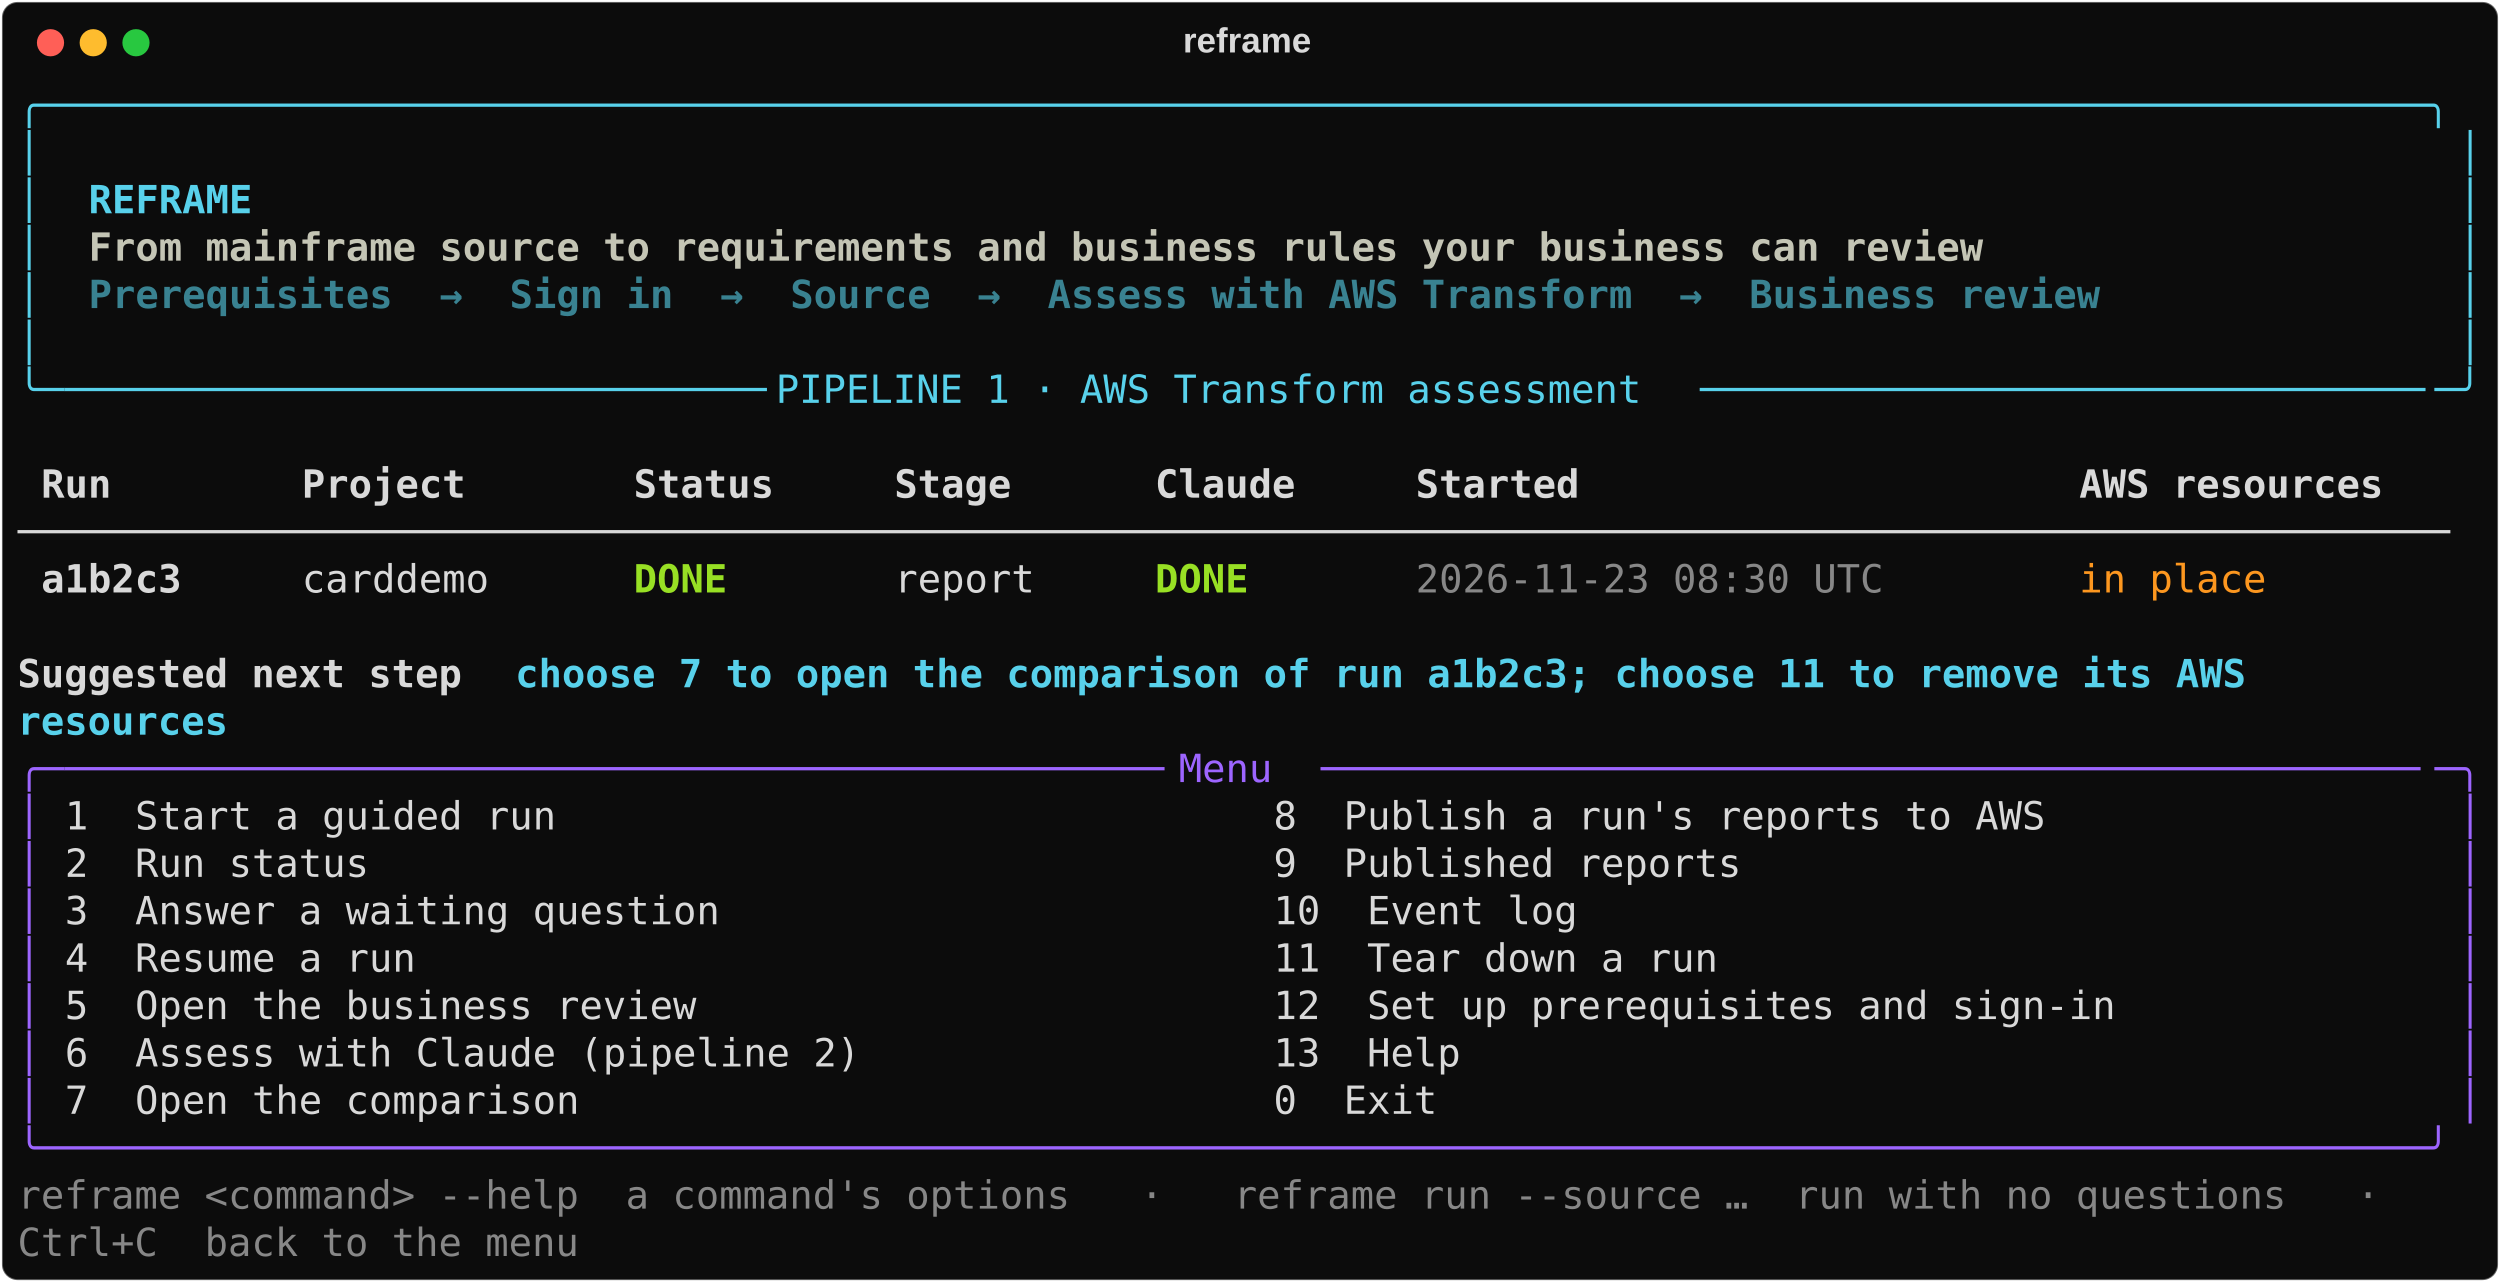
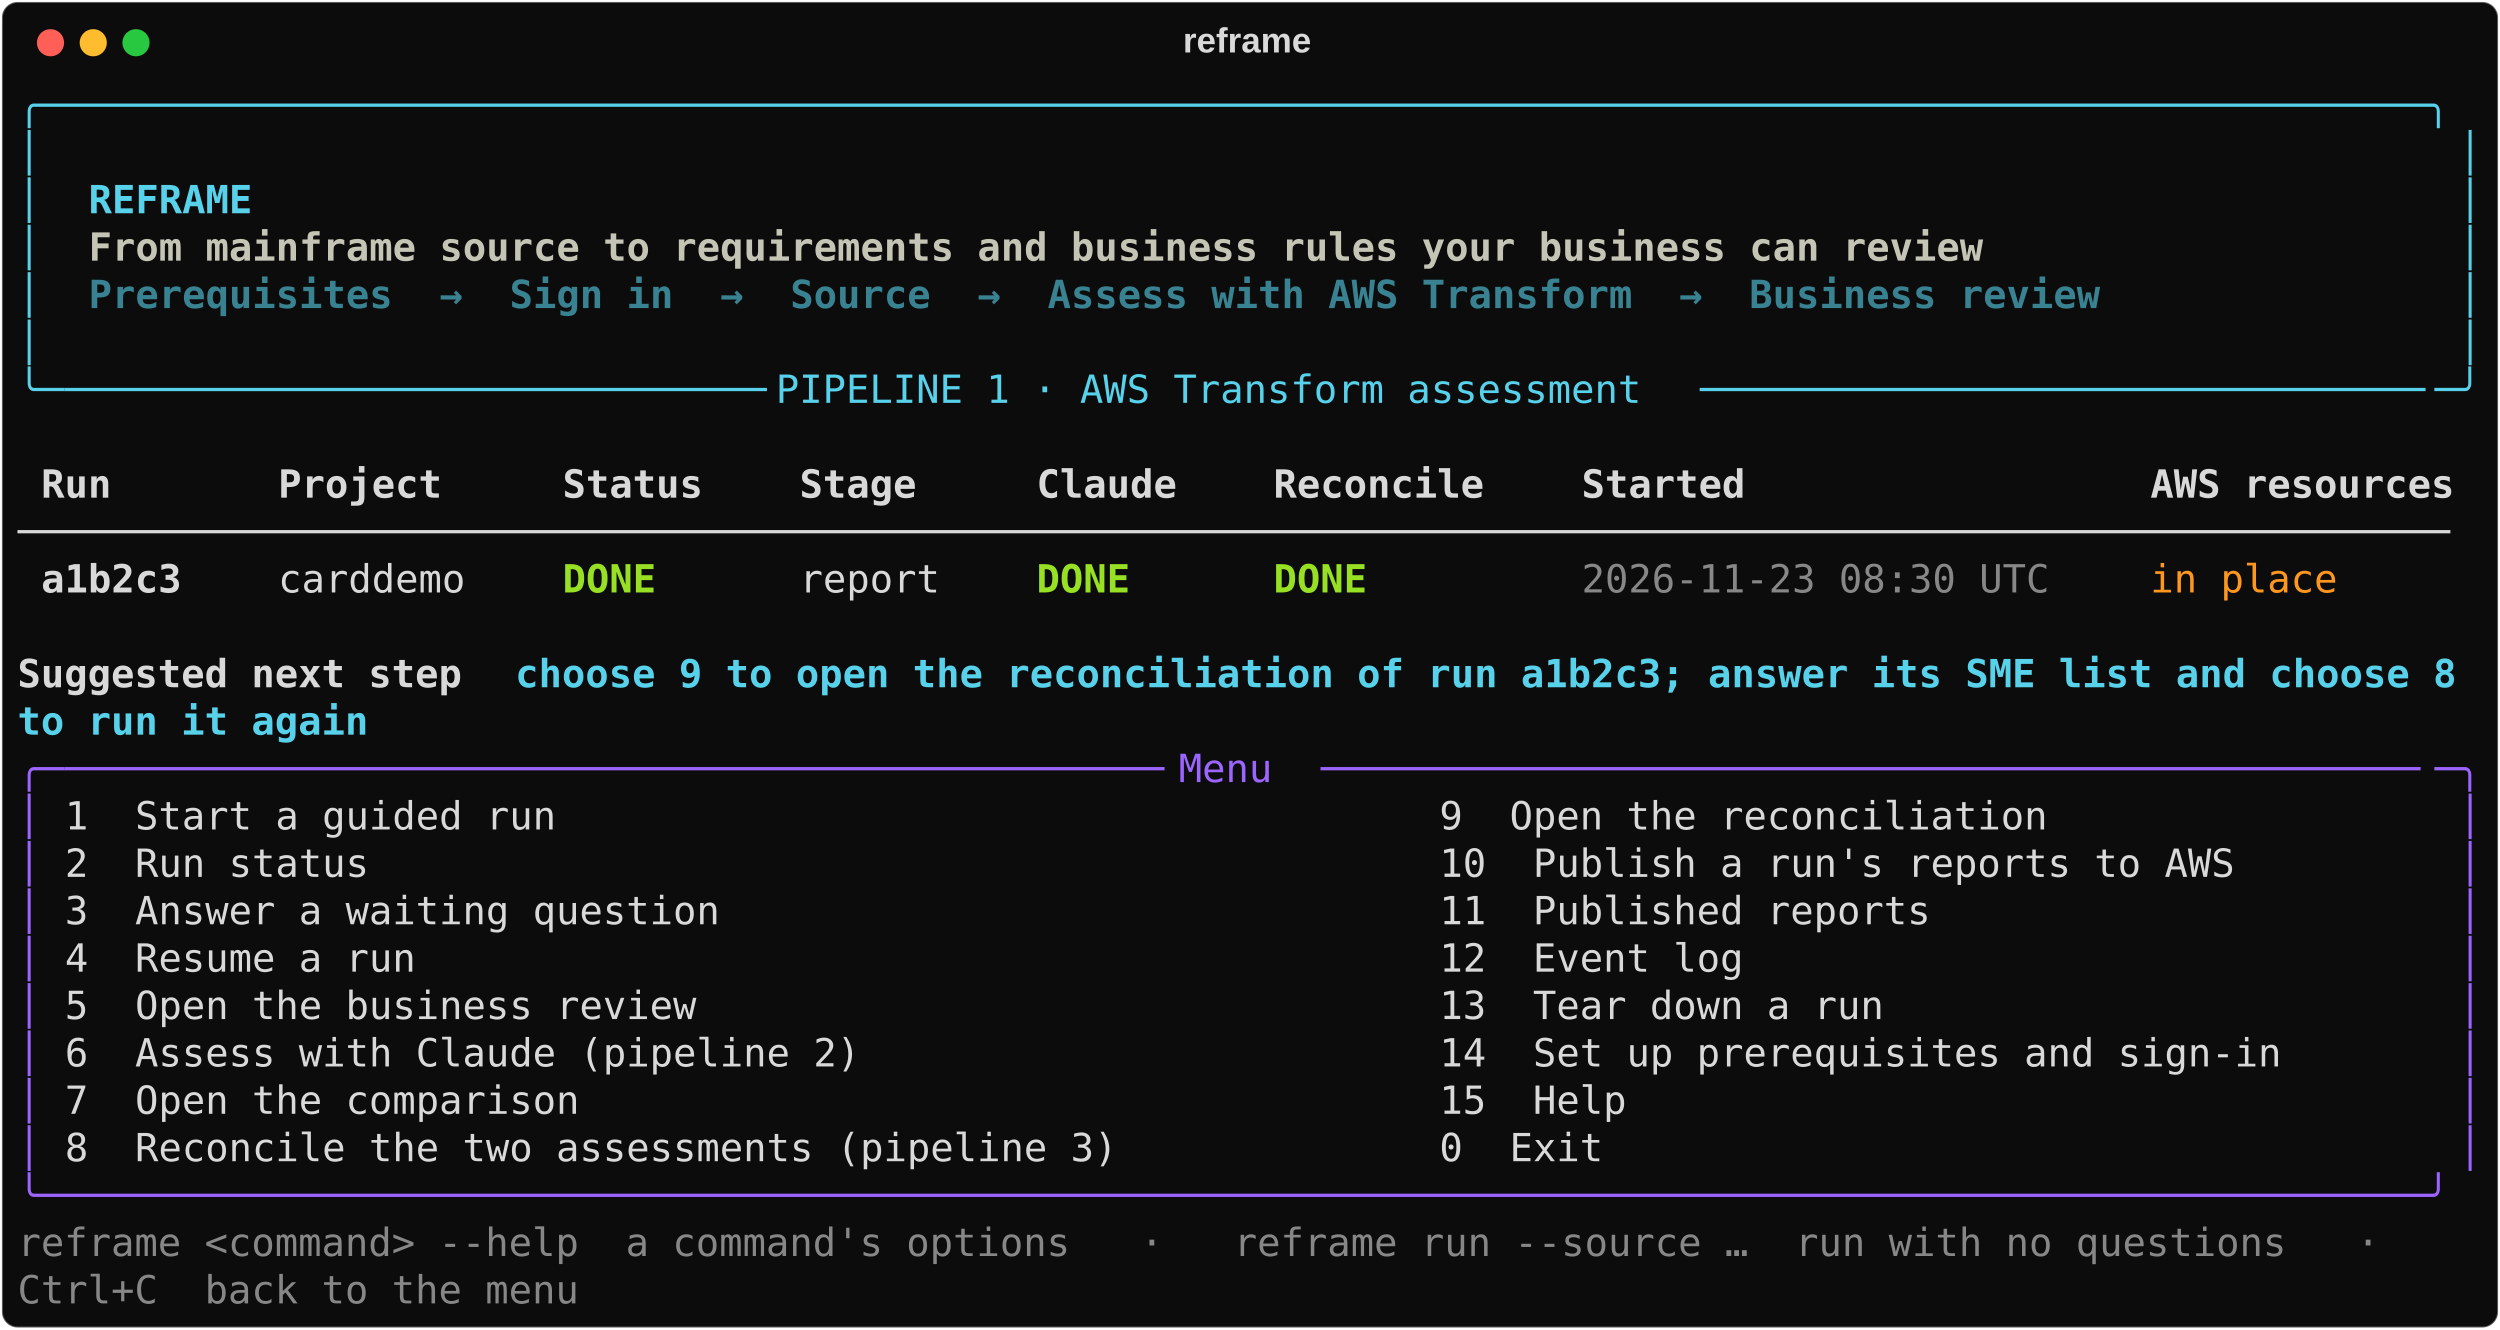
- <svg xmlns="http://www.w3.org/2000/svg" class="rich-terminal" viewBox="0 0 1287 660.0">
+ <svg xmlns="http://www.w3.org/2000/svg" class="rich-terminal" viewBox="0 0 1287 684.4">
  <style>

    @font-face {
        font-family: "Fira Code";
        src: local("FiraCode-Regular"),
                url("https://cdnjs.cloudflare.com/ajax/libs/firacode/6.2.0/woff2/FiraCode-Regular.woff2") format("woff2"),
                url("https://cdnjs.cloudflare.com/ajax/libs/firacode/6.2.0/woff/FiraCode-Regular.woff") format("woff");
        font-style: normal;
        font-weight: 400;
    }
    @font-face {
        font-family: "Fira Code";
        src: local("FiraCode-Bold"),
                url("https://cdnjs.cloudflare.com/ajax/libs/firacode/6.2.0/woff2/FiraCode-Bold.woff2") format("woff2"),
                url("https://cdnjs.cloudflare.com/ajax/libs/firacode/6.2.0/woff/FiraCode-Bold.woff") format("woff");
        font-style: bold;
        font-weight: 700;
    }

-     .terminal-2508753787-matrix {
+     .terminal-2304986944-matrix {
        font-family: Fira Code, monospace;
        font-size: 20px;
        line-height: 24.4px;
        font-variant-east-asian: full-width;
    }

-     .terminal-2508753787-title {
+     .terminal-2304986944-title {
        font-size: 18px;
        font-weight: bold;
        font-family: arial;
    }

-     .terminal-2508753787-r1 { fill: #58d1eb }
- .terminal-2508753787-r2 { fill: #d9d9d9 }
- .terminal-2508753787-r3 { fill: #58d1eb;font-weight: bold }
- .terminal-2508753787-r4 { fill: #c4c5b5;font-weight: bold }
- .terminal-2508753787-r5 { fill: #398291;font-weight: bold }
- .terminal-2508753787-r6 { fill: #d9d9d9;font-weight: bold }
- .terminal-2508753787-r7 { fill: #98e024;font-weight: bold }
- .terminal-2508753787-r8 { fill: #878787 }
- .terminal-2508753787-r9 { fill: #fd971f }
- .terminal-2508753787-r10 { fill: #9d65ff }
+     .terminal-2304986944-r1 { fill: #58d1eb }
+ .terminal-2304986944-r2 { fill: #d9d9d9 }
+ .terminal-2304986944-r3 { fill: #58d1eb;font-weight: bold }
+ .terminal-2304986944-r4 { fill: #c4c5b5;font-weight: bold }
+ .terminal-2304986944-r5 { fill: #398291;font-weight: bold }
+ .terminal-2304986944-r6 { fill: #d9d9d9;font-weight: bold }
+ .terminal-2304986944-r7 { fill: #98e024;font-weight: bold }
+ .terminal-2304986944-r8 { fill: #878787 }
+ .terminal-2304986944-r9 { fill: #fd971f }
+ .terminal-2304986944-r10 { fill: #9d65ff }
    </style>
  <defs>
-     <clipPath id="terminal-2508753787-clip-terminal">
-       <rect x="0" y="0" width="1267.8" height="609.0" />
-     </clipPath>
-     <clipPath id="terminal-2508753787-line-0">
+     <clipPath id="terminal-2304986944-clip-terminal">
+       <rect x="0" y="0" width="1267.8" height="633.4" />
+     </clipPath>
+     <clipPath id="terminal-2304986944-line-0">
      <rect x="0" y="1.5" width="1268.8" height="24.65" />
    </clipPath>
-     <clipPath id="terminal-2508753787-line-1">
+     <clipPath id="terminal-2304986944-line-1">
      <rect x="0" y="25.9" width="1268.8" height="24.65" />
    </clipPath>
-     <clipPath id="terminal-2508753787-line-2">
+     <clipPath id="terminal-2304986944-line-2">
      <rect x="0" y="50.3" width="1268.8" height="24.65" />
    </clipPath>
-     <clipPath id="terminal-2508753787-line-3">
+     <clipPath id="terminal-2304986944-line-3">
      <rect x="0" y="74.7" width="1268.8" height="24.65" />
    </clipPath>
-     <clipPath id="terminal-2508753787-line-4">
+     <clipPath id="terminal-2304986944-line-4">
      <rect x="0" y="99.1" width="1268.8" height="24.65" />
    </clipPath>
-     <clipPath id="terminal-2508753787-line-5">
+     <clipPath id="terminal-2304986944-line-5">
      <rect x="0" y="123.5" width="1268.8" height="24.65" />
    </clipPath>
-     <clipPath id="terminal-2508753787-line-6">
+     <clipPath id="terminal-2304986944-line-6">
      <rect x="0" y="147.9" width="1268.8" height="24.65" />
    </clipPath>
-     <clipPath id="terminal-2508753787-line-7">
+     <clipPath id="terminal-2304986944-line-7">
      <rect x="0" y="172.3" width="1268.8" height="24.65" />
    </clipPath>
-     <clipPath id="terminal-2508753787-line-8">
+     <clipPath id="terminal-2304986944-line-8">
      <rect x="0" y="196.7" width="1268.8" height="24.65" />
    </clipPath>
-     <clipPath id="terminal-2508753787-line-9">
+     <clipPath id="terminal-2304986944-line-9">
      <rect x="0" y="221.1" width="1268.8" height="24.65" />
    </clipPath>
-     <clipPath id="terminal-2508753787-line-10">
+     <clipPath id="terminal-2304986944-line-10">
      <rect x="0" y="245.5" width="1268.8" height="24.65" />
    </clipPath>
-     <clipPath id="terminal-2508753787-line-11">
+     <clipPath id="terminal-2304986944-line-11">
      <rect x="0" y="269.9" width="1268.8" height="24.65" />
    </clipPath>
-     <clipPath id="terminal-2508753787-line-12">
+     <clipPath id="terminal-2304986944-line-12">
      <rect x="0" y="294.3" width="1268.8" height="24.65" />
    </clipPath>
-     <clipPath id="terminal-2508753787-line-13">
+     <clipPath id="terminal-2304986944-line-13">
      <rect x="0" y="318.7" width="1268.8" height="24.65" />
    </clipPath>
-     <clipPath id="terminal-2508753787-line-14">
+     <clipPath id="terminal-2304986944-line-14">
      <rect x="0" y="343.1" width="1268.8" height="24.65" />
    </clipPath>
-     <clipPath id="terminal-2508753787-line-15">
+     <clipPath id="terminal-2304986944-line-15">
      <rect x="0" y="367.5" width="1268.8" height="24.65" />
    </clipPath>
-     <clipPath id="terminal-2508753787-line-16">
+     <clipPath id="terminal-2304986944-line-16">
      <rect x="0" y="391.9" width="1268.8" height="24.65" />
    </clipPath>
-     <clipPath id="terminal-2508753787-line-17">
+     <clipPath id="terminal-2304986944-line-17">
      <rect x="0" y="416.3" width="1268.8" height="24.65" />
    </clipPath>
-     <clipPath id="terminal-2508753787-line-18">
+     <clipPath id="terminal-2304986944-line-18">
      <rect x="0" y="440.7" width="1268.8" height="24.65" />
    </clipPath>
-     <clipPath id="terminal-2508753787-line-19">
+     <clipPath id="terminal-2304986944-line-19">
      <rect x="0" y="465.1" width="1268.8" height="24.65" />
    </clipPath>
-     <clipPath id="terminal-2508753787-line-20">
+     <clipPath id="terminal-2304986944-line-20">
      <rect x="0" y="489.5" width="1268.8" height="24.65" />
    </clipPath>
-     <clipPath id="terminal-2508753787-line-21">
+     <clipPath id="terminal-2304986944-line-21">
      <rect x="0" y="513.9" width="1268.8" height="24.65" />
    </clipPath>
-     <clipPath id="terminal-2508753787-line-22">
+     <clipPath id="terminal-2304986944-line-22">
      <rect x="0" y="538.3" width="1268.8" height="24.65" />
    </clipPath>
-     <clipPath id="terminal-2508753787-line-23">
+     <clipPath id="terminal-2304986944-line-23">
      <rect x="0" y="562.7" width="1268.8" height="24.65" />
    </clipPath>
+     <clipPath id="terminal-2304986944-line-24">
+       <rect x="0" y="587.1" width="1268.8" height="24.65" />
+     </clipPath>
  </defs>
-   <rect fill="#0c0c0c" stroke="rgba(255,255,255,0.35)" stroke-width="1" x="1" y="1" width="1285" height="658" rx="8" />
-   <text class="terminal-2508753787-title" fill="#d9d9d9" text-anchor="middle" x="642" y="27">reframe</text>
+   <rect fill="#0c0c0c" stroke="rgba(255,255,255,0.35)" stroke-width="1" x="1" y="1" width="1285" height="682.4" rx="8" />
+   <text class="terminal-2304986944-title" fill="#d9d9d9" text-anchor="middle" x="642" y="27">reframe</text>
  <g transform="translate(26,22)">
    <circle cx="0" cy="0" r="7" fill="#ff5f57" />
    <circle cx="22" cy="0" r="7" fill="#febc2e" />
    <circle cx="44" cy="0" r="7" fill="#28c840" />
  </g>
-   <g transform="translate(9, 41)" clip-path="url(#terminal-2508753787-clip-terminal)">
-     <g class="terminal-2508753787-matrix">
-       <text class="terminal-2508753787-r1" x="0" y="20" textLength="1268.8" clip-path="url(#terminal-2508753787-line-0)">╭──────────────────────────────────────────────────────────────────────────────────────────────────────╮</text>
-       <text class="terminal-2508753787-r2" x="1268.8" y="20" textLength="12.2" clip-path="url(#terminal-2508753787-line-0)">
- </text>
-       <text class="terminal-2508753787-r1" x="0" y="44.4" textLength="12.2" clip-path="url(#terminal-2508753787-line-1)">│</text>
-       <text class="terminal-2508753787-r1" x="1256.6" y="44.4" textLength="12.2" clip-path="url(#terminal-2508753787-line-1)">│</text>
-       <text class="terminal-2508753787-r2" x="1268.8" y="44.4" textLength="12.2" clip-path="url(#terminal-2508753787-line-1)">
- </text>
-       <text class="terminal-2508753787-r1" x="0" y="68.8" textLength="12.2" clip-path="url(#terminal-2508753787-line-2)">│</text>
-       <text class="terminal-2508753787-r3" x="36.6" y="68.8" textLength="85.4" clip-path="url(#terminal-2508753787-line-2)">REFRAME</text>
-       <text class="terminal-2508753787-r1" x="1256.6" y="68.8" textLength="12.2" clip-path="url(#terminal-2508753787-line-2)">│</text>
-       <text class="terminal-2508753787-r2" x="1268.8" y="68.8" textLength="12.2" clip-path="url(#terminal-2508753787-line-2)">
- </text>
-       <text class="terminal-2508753787-r1" x="0" y="93.2" textLength="12.2" clip-path="url(#terminal-2508753787-line-3)">│</text>
-       <text class="terminal-2508753787-r4" x="36.6" y="93.2" textLength="988.2" clip-path="url(#terminal-2508753787-line-3)">From mainframe source to requirements and business rules your business can review</text>
-       <text class="terminal-2508753787-r1" x="1256.6" y="93.2" textLength="12.2" clip-path="url(#terminal-2508753787-line-3)">│</text>
-       <text class="terminal-2508753787-r2" x="1268.8" y="93.2" textLength="12.2" clip-path="url(#terminal-2508753787-line-3)">
- </text>
-       <text class="terminal-2508753787-r1" x="0" y="117.6" textLength="12.2" clip-path="url(#terminal-2508753787-line-4)">│</text>
-       <text class="terminal-2508753787-r5" x="36.6" y="117.6" textLength="1049.2" clip-path="url(#terminal-2508753787-line-4)">Prerequisites  →  Sign in  →  Source  →  Assess with AWS Transform  →  Business review</text>
-       <text class="terminal-2508753787-r1" x="1256.6" y="117.6" textLength="12.2" clip-path="url(#terminal-2508753787-line-4)">│</text>
-       <text class="terminal-2508753787-r2" x="1268.8" y="117.6" textLength="12.2" clip-path="url(#terminal-2508753787-line-4)">
- </text>
-       <text class="terminal-2508753787-r1" x="0" y="142" textLength="12.2" clip-path="url(#terminal-2508753787-line-5)">│</text>
-       <text class="terminal-2508753787-r1" x="1256.6" y="142" textLength="12.2" clip-path="url(#terminal-2508753787-line-5)">│</text>
-       <text class="terminal-2508753787-r2" x="1268.8" y="142" textLength="12.2" clip-path="url(#terminal-2508753787-line-5)">
- </text>
-       <text class="terminal-2508753787-r1" x="0" y="166.4" textLength="24.4" clip-path="url(#terminal-2508753787-line-6)">╰─</text>
-       <text class="terminal-2508753787-r1" x="24.4" y="166.4" textLength="366" clip-path="url(#terminal-2508753787-line-6)">──────────────────────────────</text>
-       <text class="terminal-2508753787-r1" x="390.4" y="166.4" textLength="475.8" clip-path="url(#terminal-2508753787-line-6)"> PIPELINE 1 · AWS Transform assessment </text>
-       <text class="terminal-2508753787-r1" x="866.2" y="166.4" textLength="378.2" clip-path="url(#terminal-2508753787-line-6)">───────────────────────────────</text>
-       <text class="terminal-2508753787-r1" x="1244.4" y="166.4" textLength="24.4" clip-path="url(#terminal-2508753787-line-6)">─╯</text>
-       <text class="terminal-2508753787-r2" x="1268.8" y="166.4" textLength="12.2" clip-path="url(#terminal-2508753787-line-6)">
- </text>
-       <text class="terminal-2508753787-r2" x="1268.8" y="190.8" textLength="12.2" clip-path="url(#terminal-2508753787-line-7)">
- </text>
-       <text class="terminal-2508753787-r6" x="12.2" y="215.2" textLength="97.6" clip-path="url(#terminal-2508753787-line-8)">Run     </text>
-       <text class="terminal-2508753787-r6" x="146.4" y="215.2" textLength="134.2" clip-path="url(#terminal-2508753787-line-8)">Project    </text>
-       <text class="terminal-2508753787-r6" x="317.2" y="215.2" textLength="97.6" clip-path="url(#terminal-2508753787-line-8)">Status  </text>
-       <text class="terminal-2508753787-r6" x="451.4" y="215.2" textLength="97.6" clip-path="url(#terminal-2508753787-line-8)">Stage   </text>
-       <text class="terminal-2508753787-r6" x="585.6" y="215.2" textLength="97.6" clip-path="url(#terminal-2508753787-line-8)">Claude  </text>
-       <text class="terminal-2508753787-r6" x="719.8" y="215.2" textLength="305" clip-path="url(#terminal-2508753787-line-8)">Started                  </text>
-       <text class="terminal-2508753787-r6" x="1061.4" y="215.2" textLength="195.2" clip-path="url(#terminal-2508753787-line-8)">AWS resources   </text>
-       <text class="terminal-2508753787-r2" x="1268.8" y="215.2" textLength="12.2" clip-path="url(#terminal-2508753787-line-8)">
- </text>
-       <text class="terminal-2508753787-r2" x="0" y="239.6" textLength="1268.8" clip-path="url(#terminal-2508753787-line-9)">────────────────────────────────────────────────────────────────────────────────────────────────────────</text>
-       <text class="terminal-2508753787-r2" x="1268.8" y="239.6" textLength="12.2" clip-path="url(#terminal-2508753787-line-9)">
- </text>
-       <text class="terminal-2508753787-r6" x="12.2" y="264" textLength="97.6" clip-path="url(#terminal-2508753787-line-10)">a1b2c3  </text>
-       <text class="terminal-2508753787-r2" x="146.4" y="264" textLength="134.2" clip-path="url(#terminal-2508753787-line-10)">carddemo   </text>
-       <text class="terminal-2508753787-r7" x="317.2" y="264" textLength="97.6" clip-path="url(#terminal-2508753787-line-10)">DONE    </text>
-       <text class="terminal-2508753787-r2" x="451.4" y="264" textLength="97.6" clip-path="url(#terminal-2508753787-line-10)">report  </text>
-       <text class="terminal-2508753787-r7" x="585.6" y="264" textLength="97.6" clip-path="url(#terminal-2508753787-line-10)">DONE    </text>
-       <text class="terminal-2508753787-r8" x="719.8" y="264" textLength="305" clip-path="url(#terminal-2508753787-line-10)">2026-11-23 08:30 UTC     </text>
-       <text class="terminal-2508753787-r9" x="1061.4" y="264" textLength="195.2" clip-path="url(#terminal-2508753787-line-10)">in place        </text>
-       <text class="terminal-2508753787-r2" x="1268.8" y="264" textLength="12.2" clip-path="url(#terminal-2508753787-line-10)">
- </text>
-       <text class="terminal-2508753787-r2" x="1268.8" y="288.4" textLength="12.2" clip-path="url(#terminal-2508753787-line-11)">
- </text>
-       <text class="terminal-2508753787-r6" x="0" y="312.8" textLength="256.2" clip-path="url(#terminal-2508753787-line-12)">Suggested next step  </text>
-       <text class="terminal-2508753787-r3" x="256.2" y="312.8" textLength="915" clip-path="url(#terminal-2508753787-line-12)">choose 7 to open the comparison of run a1b2c3; choose 11 to remove its AWS </text>
-       <text class="terminal-2508753787-r2" x="1268.8" y="312.8" textLength="12.2" clip-path="url(#terminal-2508753787-line-12)">
- </text>
-       <text class="terminal-2508753787-r3" x="0" y="337.2" textLength="109.8" clip-path="url(#terminal-2508753787-line-13)">resources</text>
-       <text class="terminal-2508753787-r2" x="1268.8" y="337.2" textLength="12.2" clip-path="url(#terminal-2508753787-line-13)">
- </text>
-       <text class="terminal-2508753787-r10" x="0" y="361.6" textLength="24.4" clip-path="url(#terminal-2508753787-line-14)">╭─</text>
-       <text class="terminal-2508753787-r10" x="24.4" y="361.6" textLength="573.4" clip-path="url(#terminal-2508753787-line-14)">───────────────────────────────────────────────</text>
-       <text class="terminal-2508753787-r10" x="597.8" y="361.6" textLength="73.2" clip-path="url(#terminal-2508753787-line-14)"> Menu </text>
-       <text class="terminal-2508753787-r10" x="671" y="361.6" textLength="573.4" clip-path="url(#terminal-2508753787-line-14)">───────────────────────────────────────────────</text>
-       <text class="terminal-2508753787-r10" x="1244.4" y="361.6" textLength="24.4" clip-path="url(#terminal-2508753787-line-14)">─╮</text>
-       <text class="terminal-2508753787-r2" x="1268.8" y="361.6" textLength="12.2" clip-path="url(#terminal-2508753787-line-14)">
- </text>
-       <text class="terminal-2508753787-r10" x="0" y="386" textLength="12.2" clip-path="url(#terminal-2508753787-line-15)">│</text>
-       <text class="terminal-2508753787-r2" x="24.4" y="386" textLength="597.8" clip-path="url(#terminal-2508753787-line-15)"> 1  Start a guided run                           </text>
-       <text class="terminal-2508753787-r2" x="646.6" y="386" textLength="597.8" clip-path="url(#terminal-2508753787-line-15)"> 8  Publish a run's reports to AWS               </text>
-       <text class="terminal-2508753787-r10" x="1256.6" y="386" textLength="12.2" clip-path="url(#terminal-2508753787-line-15)">│</text>
-       <text class="terminal-2508753787-r2" x="1268.8" y="386" textLength="12.2" clip-path="url(#terminal-2508753787-line-15)">
- </text>
-       <text class="terminal-2508753787-r10" x="0" y="410.4" textLength="12.2" clip-path="url(#terminal-2508753787-line-16)">│</text>
-       <text class="terminal-2508753787-r2" x="24.4" y="410.4" textLength="597.8" clip-path="url(#terminal-2508753787-line-16)"> 2  Run status                                   </text>
-       <text class="terminal-2508753787-r2" x="646.6" y="410.4" textLength="597.8" clip-path="url(#terminal-2508753787-line-16)"> 9  Published reports                            </text>
-       <text class="terminal-2508753787-r10" x="1256.6" y="410.4" textLength="12.2" clip-path="url(#terminal-2508753787-line-16)">│</text>
-       <text class="terminal-2508753787-r2" x="1268.8" y="410.4" textLength="12.2" clip-path="url(#terminal-2508753787-line-16)">
- </text>
-       <text class="terminal-2508753787-r10" x="0" y="434.8" textLength="12.2" clip-path="url(#terminal-2508753787-line-17)">│</text>
-       <text class="terminal-2508753787-r2" x="24.4" y="434.8" textLength="597.8" clip-path="url(#terminal-2508753787-line-17)"> 3  Answer a waiting question                    </text>
-       <text class="terminal-2508753787-r2" x="646.6" y="434.8" textLength="597.8" clip-path="url(#terminal-2508753787-line-17)">10  Event log                                    </text>
-       <text class="terminal-2508753787-r10" x="1256.6" y="434.8" textLength="12.2" clip-path="url(#terminal-2508753787-line-17)">│</text>
-       <text class="terminal-2508753787-r2" x="1268.8" y="434.8" textLength="12.2" clip-path="url(#terminal-2508753787-line-17)">
- </text>
-       <text class="terminal-2508753787-r10" x="0" y="459.2" textLength="12.2" clip-path="url(#terminal-2508753787-line-18)">│</text>
-       <text class="terminal-2508753787-r2" x="24.4" y="459.2" textLength="597.8" clip-path="url(#terminal-2508753787-line-18)"> 4  Resume a run                                 </text>
-       <text class="terminal-2508753787-r2" x="646.6" y="459.2" textLength="597.8" clip-path="url(#terminal-2508753787-line-18)">11  Tear down a run                              </text>
-       <text class="terminal-2508753787-r10" x="1256.6" y="459.2" textLength="12.2" clip-path="url(#terminal-2508753787-line-18)">│</text>
-       <text class="terminal-2508753787-r2" x="1268.8" y="459.2" textLength="12.2" clip-path="url(#terminal-2508753787-line-18)">
- </text>
-       <text class="terminal-2508753787-r10" x="0" y="483.6" textLength="12.2" clip-path="url(#terminal-2508753787-line-19)">│</text>
-       <text class="terminal-2508753787-r2" x="24.4" y="483.6" textLength="597.8" clip-path="url(#terminal-2508753787-line-19)"> 5  Open the business review                     </text>
-       <text class="terminal-2508753787-r2" x="646.6" y="483.6" textLength="597.8" clip-path="url(#terminal-2508753787-line-19)">12  Set up prerequisites and sign-in             </text>
-       <text class="terminal-2508753787-r10" x="1256.6" y="483.6" textLength="12.2" clip-path="url(#terminal-2508753787-line-19)">│</text>
-       <text class="terminal-2508753787-r2" x="1268.8" y="483.6" textLength="12.2" clip-path="url(#terminal-2508753787-line-19)">
- </text>
-       <text class="terminal-2508753787-r10" x="0" y="508" textLength="12.2" clip-path="url(#terminal-2508753787-line-20)">│</text>
-       <text class="terminal-2508753787-r2" x="24.4" y="508" textLength="597.8" clip-path="url(#terminal-2508753787-line-20)"> 6  Assess with Claude (pipeline 2)              </text>
-       <text class="terminal-2508753787-r2" x="646.6" y="508" textLength="597.8" clip-path="url(#terminal-2508753787-line-20)">13  Help                                         </text>
-       <text class="terminal-2508753787-r10" x="1256.6" y="508" textLength="12.2" clip-path="url(#terminal-2508753787-line-20)">│</text>
-       <text class="terminal-2508753787-r2" x="1268.8" y="508" textLength="12.2" clip-path="url(#terminal-2508753787-line-20)">
- </text>
-       <text class="terminal-2508753787-r10" x="0" y="532.4" textLength="12.2" clip-path="url(#terminal-2508753787-line-21)">│</text>
-       <text class="terminal-2508753787-r2" x="24.4" y="532.4" textLength="597.8" clip-path="url(#terminal-2508753787-line-21)"> 7  Open the comparison                          </text>
-       <text class="terminal-2508753787-r2" x="646.6" y="532.4" textLength="597.8" clip-path="url(#terminal-2508753787-line-21)"> 0  Exit                                         </text>
-       <text class="terminal-2508753787-r10" x="1256.6" y="532.4" textLength="12.2" clip-path="url(#terminal-2508753787-line-21)">│</text>
-       <text class="terminal-2508753787-r2" x="1268.8" y="532.4" textLength="12.2" clip-path="url(#terminal-2508753787-line-21)">
- </text>
-       <text class="terminal-2508753787-r10" x="0" y="556.8" textLength="1268.8" clip-path="url(#terminal-2508753787-line-22)">╰──────────────────────────────────────────────────────────────────────────────────────────────────────╯</text>
-       <text class="terminal-2508753787-r2" x="1268.8" y="556.8" textLength="12.2" clip-path="url(#terminal-2508753787-line-22)">
- </text>
-       <text class="terminal-2508753787-r8" x="0" y="581.2" textLength="1268.8" clip-path="url(#terminal-2508753787-line-23)">reframe &lt;command&gt; --help  a command's options   ·   reframe run --source …  run with no questions   ·   </text>
-       <text class="terminal-2508753787-r2" x="1268.8" y="581.2" textLength="12.2" clip-path="url(#terminal-2508753787-line-23)">
- </text>
-       <text class="terminal-2508753787-r8" x="0" y="605.6" textLength="292.8" clip-path="url(#terminal-2508753787-line-24)">Ctrl+C  back to the menu</text>
-       <text class="terminal-2508753787-r2" x="1268.8" y="605.6" textLength="12.2" clip-path="url(#terminal-2508753787-line-24)">
+   <g transform="translate(9, 41)" clip-path="url(#terminal-2304986944-clip-terminal)">
+     <g class="terminal-2304986944-matrix">
+       <text class="terminal-2304986944-r1" x="0" y="20" textLength="1268.8" clip-path="url(#terminal-2304986944-line-0)">╭──────────────────────────────────────────────────────────────────────────────────────────────────────╮</text>
+       <text class="terminal-2304986944-r2" x="1268.8" y="20" textLength="12.2" clip-path="url(#terminal-2304986944-line-0)">
+ </text>
+       <text class="terminal-2304986944-r1" x="0" y="44.4" textLength="12.2" clip-path="url(#terminal-2304986944-line-1)">│</text>
+       <text class="terminal-2304986944-r1" x="1256.6" y="44.4" textLength="12.2" clip-path="url(#terminal-2304986944-line-1)">│</text>
+       <text class="terminal-2304986944-r2" x="1268.8" y="44.4" textLength="12.2" clip-path="url(#terminal-2304986944-line-1)">
+ </text>
+       <text class="terminal-2304986944-r1" x="0" y="68.8" textLength="12.2" clip-path="url(#terminal-2304986944-line-2)">│</text>
+       <text class="terminal-2304986944-r3" x="36.6" y="68.8" textLength="85.4" clip-path="url(#terminal-2304986944-line-2)">REFRAME</text>
+       <text class="terminal-2304986944-r1" x="1256.6" y="68.8" textLength="12.2" clip-path="url(#terminal-2304986944-line-2)">│</text>
+       <text class="terminal-2304986944-r2" x="1268.8" y="68.8" textLength="12.2" clip-path="url(#terminal-2304986944-line-2)">
+ </text>
+       <text class="terminal-2304986944-r1" x="0" y="93.2" textLength="12.2" clip-path="url(#terminal-2304986944-line-3)">│</text>
+       <text class="terminal-2304986944-r4" x="36.6" y="93.2" textLength="988.2" clip-path="url(#terminal-2304986944-line-3)">From mainframe source to requirements and business rules your business can review</text>
+       <text class="terminal-2304986944-r1" x="1256.6" y="93.2" textLength="12.2" clip-path="url(#terminal-2304986944-line-3)">│</text>
+       <text class="terminal-2304986944-r2" x="1268.8" y="93.2" textLength="12.2" clip-path="url(#terminal-2304986944-line-3)">
+ </text>
+       <text class="terminal-2304986944-r1" x="0" y="117.6" textLength="12.2" clip-path="url(#terminal-2304986944-line-4)">│</text>
+       <text class="terminal-2304986944-r5" x="36.6" y="117.6" textLength="1049.2" clip-path="url(#terminal-2304986944-line-4)">Prerequisites  →  Sign in  →  Source  →  Assess with AWS Transform  →  Business review</text>
+       <text class="terminal-2304986944-r1" x="1256.6" y="117.6" textLength="12.2" clip-path="url(#terminal-2304986944-line-4)">│</text>
+       <text class="terminal-2304986944-r2" x="1268.8" y="117.6" textLength="12.2" clip-path="url(#terminal-2304986944-line-4)">
+ </text>
+       <text class="terminal-2304986944-r1" x="0" y="142" textLength="12.2" clip-path="url(#terminal-2304986944-line-5)">│</text>
+       <text class="terminal-2304986944-r1" x="1256.6" y="142" textLength="12.2" clip-path="url(#terminal-2304986944-line-5)">│</text>
+       <text class="terminal-2304986944-r2" x="1268.8" y="142" textLength="12.2" clip-path="url(#terminal-2304986944-line-5)">
+ </text>
+       <text class="terminal-2304986944-r1" x="0" y="166.4" textLength="24.4" clip-path="url(#terminal-2304986944-line-6)">╰─</text>
+       <text class="terminal-2304986944-r1" x="24.4" y="166.4" textLength="366" clip-path="url(#terminal-2304986944-line-6)">──────────────────────────────</text>
+       <text class="terminal-2304986944-r1" x="390.4" y="166.4" textLength="475.8" clip-path="url(#terminal-2304986944-line-6)"> PIPELINE 1 · AWS Transform assessment </text>
+       <text class="terminal-2304986944-r1" x="866.2" y="166.4" textLength="378.2" clip-path="url(#terminal-2304986944-line-6)">───────────────────────────────</text>
+       <text class="terminal-2304986944-r1" x="1244.4" y="166.4" textLength="24.4" clip-path="url(#terminal-2304986944-line-6)">─╯</text>
+       <text class="terminal-2304986944-r2" x="1268.8" y="166.4" textLength="12.2" clip-path="url(#terminal-2304986944-line-6)">
+ </text>
+       <text class="terminal-2304986944-r2" x="1268.8" y="190.8" textLength="12.2" clip-path="url(#terminal-2304986944-line-7)">
+ </text>
+       <text class="terminal-2304986944-r6" x="12.2" y="215.2" textLength="85.4" clip-path="url(#terminal-2304986944-line-8)">Run    </text>
+       <text class="terminal-2304986944-r6" x="134.2" y="215.2" textLength="109.8" clip-path="url(#terminal-2304986944-line-8)">Project  </text>
+       <text class="terminal-2304986944-r6" x="280.6" y="215.2" textLength="85.4" clip-path="url(#terminal-2304986944-line-8)">Status </text>
+       <text class="terminal-2304986944-r6" x="402.6" y="215.2" textLength="85.4" clip-path="url(#terminal-2304986944-line-8)">Stage  </text>
+       <text class="terminal-2304986944-r6" x="524.6" y="215.2" textLength="85.4" clip-path="url(#terminal-2304986944-line-8)">Claude </text>
+       <text class="terminal-2304986944-r6" x="646.6" y="215.2" textLength="122" clip-path="url(#terminal-2304986944-line-8)">Reconcile </text>
+       <text class="terminal-2304986944-r6" x="805.2" y="215.2" textLength="256.2" clip-path="url(#terminal-2304986944-line-8)">Started              </text>
+       <text class="terminal-2304986944-r6" x="1098" y="215.2" textLength="158.6" clip-path="url(#terminal-2304986944-line-8)">AWS resources</text>
+       <text class="terminal-2304986944-r2" x="1268.8" y="215.2" textLength="12.2" clip-path="url(#terminal-2304986944-line-8)">
+ </text>
+       <text class="terminal-2304986944-r2" x="0" y="239.6" textLength="1268.8" clip-path="url(#terminal-2304986944-line-9)">────────────────────────────────────────────────────────────────────────────────────────────────────────</text>
+       <text class="terminal-2304986944-r2" x="1268.8" y="239.6" textLength="12.2" clip-path="url(#terminal-2304986944-line-9)">
+ </text>
+       <text class="terminal-2304986944-r6" x="12.2" y="264" textLength="85.4" clip-path="url(#terminal-2304986944-line-10)">a1b2c3 </text>
+       <text class="terminal-2304986944-r2" x="134.2" y="264" textLength="109.8" clip-path="url(#terminal-2304986944-line-10)">carddemo </text>
+       <text class="terminal-2304986944-r7" x="280.6" y="264" textLength="85.4" clip-path="url(#terminal-2304986944-line-10)">DONE   </text>
+       <text class="terminal-2304986944-r2" x="402.6" y="264" textLength="85.4" clip-path="url(#terminal-2304986944-line-10)">report </text>
+       <text class="terminal-2304986944-r7" x="524.6" y="264" textLength="85.4" clip-path="url(#terminal-2304986944-line-10)">DONE   </text>
+       <text class="terminal-2304986944-r7" x="646.6" y="264" textLength="122" clip-path="url(#terminal-2304986944-line-10)">DONE      </text>
+       <text class="terminal-2304986944-r8" x="805.2" y="264" textLength="256.2" clip-path="url(#terminal-2304986944-line-10)">2026-11-23 08:30 UTC </text>
+       <text class="terminal-2304986944-r9" x="1098" y="264" textLength="158.6" clip-path="url(#terminal-2304986944-line-10)">in place     </text>
+       <text class="terminal-2304986944-r2" x="1268.8" y="264" textLength="12.2" clip-path="url(#terminal-2304986944-line-10)">
+ </text>
+       <text class="terminal-2304986944-r2" x="1268.8" y="288.4" textLength="12.2" clip-path="url(#terminal-2304986944-line-11)">
+ </text>
+       <text class="terminal-2304986944-r6" x="0" y="312.8" textLength="256.2" clip-path="url(#terminal-2304986944-line-12)">Suggested next step  </text>
+       <text class="terminal-2304986944-r3" x="256.2" y="312.8" textLength="1012.6" clip-path="url(#terminal-2304986944-line-12)">choose 9 to open the reconciliation of run a1b2c3; answer its SME list and choose 8</text>
+       <text class="terminal-2304986944-r2" x="1268.8" y="312.8" textLength="12.2" clip-path="url(#terminal-2304986944-line-12)">
+ </text>
+       <text class="terminal-2304986944-r3" x="0" y="337.2" textLength="183" clip-path="url(#terminal-2304986944-line-13)">to run it again</text>
+       <text class="terminal-2304986944-r2" x="1268.8" y="337.2" textLength="12.2" clip-path="url(#terminal-2304986944-line-13)">
+ </text>
+       <text class="terminal-2304986944-r10" x="0" y="361.6" textLength="24.4" clip-path="url(#terminal-2304986944-line-14)">╭─</text>
+       <text class="terminal-2304986944-r10" x="24.4" y="361.6" textLength="573.4" clip-path="url(#terminal-2304986944-line-14)">───────────────────────────────────────────────</text>
+       <text class="terminal-2304986944-r10" x="597.8" y="361.6" textLength="73.2" clip-path="url(#terminal-2304986944-line-14)"> Menu </text>
+       <text class="terminal-2304986944-r10" x="671" y="361.6" textLength="573.4" clip-path="url(#terminal-2304986944-line-14)">───────────────────────────────────────────────</text>
+       <text class="terminal-2304986944-r10" x="1244.4" y="361.6" textLength="24.4" clip-path="url(#terminal-2304986944-line-14)">─╮</text>
+       <text class="terminal-2304986944-r2" x="1268.8" y="361.6" textLength="12.2" clip-path="url(#terminal-2304986944-line-14)">
+ </text>
+       <text class="terminal-2304986944-r10" x="0" y="386" textLength="12.2" clip-path="url(#terminal-2304986944-line-15)">│</text>
+       <text class="terminal-2304986944-r2" x="24.4" y="386" textLength="683.2" clip-path="url(#terminal-2304986944-line-15)"> 1  Start a guided run                                  </text>
+       <text class="terminal-2304986944-r2" x="732" y="386" textLength="512.4" clip-path="url(#terminal-2304986944-line-15)"> 9  Open the reconciliation               </text>
+       <text class="terminal-2304986944-r10" x="1256.6" y="386" textLength="12.2" clip-path="url(#terminal-2304986944-line-15)">│</text>
+       <text class="terminal-2304986944-r2" x="1268.8" y="386" textLength="12.2" clip-path="url(#terminal-2304986944-line-15)">
+ </text>
+       <text class="terminal-2304986944-r10" x="0" y="410.4" textLength="12.2" clip-path="url(#terminal-2304986944-line-16)">│</text>
+       <text class="terminal-2304986944-r2" x="24.4" y="410.4" textLength="683.2" clip-path="url(#terminal-2304986944-line-16)"> 2  Run status                                          </text>
+       <text class="terminal-2304986944-r2" x="732" y="410.4" textLength="512.4" clip-path="url(#terminal-2304986944-line-16)">10  Publish a run's reports to AWS        </text>
+       <text class="terminal-2304986944-r10" x="1256.6" y="410.4" textLength="12.2" clip-path="url(#terminal-2304986944-line-16)">│</text>
+       <text class="terminal-2304986944-r2" x="1268.8" y="410.4" textLength="12.2" clip-path="url(#terminal-2304986944-line-16)">
+ </text>
+       <text class="terminal-2304986944-r10" x="0" y="434.8" textLength="12.2" clip-path="url(#terminal-2304986944-line-17)">│</text>
+       <text class="terminal-2304986944-r2" x="24.4" y="434.8" textLength="683.2" clip-path="url(#terminal-2304986944-line-17)"> 3  Answer a waiting question                           </text>
+       <text class="terminal-2304986944-r2" x="732" y="434.8" textLength="512.4" clip-path="url(#terminal-2304986944-line-17)">11  Published reports                     </text>
+       <text class="terminal-2304986944-r10" x="1256.6" y="434.8" textLength="12.2" clip-path="url(#terminal-2304986944-line-17)">│</text>
+       <text class="terminal-2304986944-r2" x="1268.8" y="434.8" textLength="12.2" clip-path="url(#terminal-2304986944-line-17)">
+ </text>
+       <text class="terminal-2304986944-r10" x="0" y="459.2" textLength="12.2" clip-path="url(#terminal-2304986944-line-18)">│</text>
+       <text class="terminal-2304986944-r2" x="24.4" y="459.2" textLength="683.2" clip-path="url(#terminal-2304986944-line-18)"> 4  Resume a run                                        </text>
+       <text class="terminal-2304986944-r2" x="732" y="459.2" textLength="512.4" clip-path="url(#terminal-2304986944-line-18)">12  Event log                             </text>
+       <text class="terminal-2304986944-r10" x="1256.6" y="459.2" textLength="12.2" clip-path="url(#terminal-2304986944-line-18)">│</text>
+       <text class="terminal-2304986944-r2" x="1268.8" y="459.2" textLength="12.2" clip-path="url(#terminal-2304986944-line-18)">
+ </text>
+       <text class="terminal-2304986944-r10" x="0" y="483.6" textLength="12.2" clip-path="url(#terminal-2304986944-line-19)">│</text>
+       <text class="terminal-2304986944-r2" x="24.4" y="483.6" textLength="683.2" clip-path="url(#terminal-2304986944-line-19)"> 5  Open the business review                            </text>
+       <text class="terminal-2304986944-r2" x="732" y="483.6" textLength="512.4" clip-path="url(#terminal-2304986944-line-19)">13  Tear down a run                       </text>
+       <text class="terminal-2304986944-r10" x="1256.6" y="483.6" textLength="12.2" clip-path="url(#terminal-2304986944-line-19)">│</text>
+       <text class="terminal-2304986944-r2" x="1268.8" y="483.6" textLength="12.2" clip-path="url(#terminal-2304986944-line-19)">
+ </text>
+       <text class="terminal-2304986944-r10" x="0" y="508" textLength="12.2" clip-path="url(#terminal-2304986944-line-20)">│</text>
+       <text class="terminal-2304986944-r2" x="24.4" y="508" textLength="683.2" clip-path="url(#terminal-2304986944-line-20)"> 6  Assess with Claude (pipeline 2)                     </text>
+       <text class="terminal-2304986944-r2" x="732" y="508" textLength="512.4" clip-path="url(#terminal-2304986944-line-20)">14  Set up prerequisites and sign-in      </text>
+       <text class="terminal-2304986944-r10" x="1256.6" y="508" textLength="12.2" clip-path="url(#terminal-2304986944-line-20)">│</text>
+       <text class="terminal-2304986944-r2" x="1268.8" y="508" textLength="12.2" clip-path="url(#terminal-2304986944-line-20)">
+ </text>
+       <text class="terminal-2304986944-r10" x="0" y="532.4" textLength="12.2" clip-path="url(#terminal-2304986944-line-21)">│</text>
+       <text class="terminal-2304986944-r2" x="24.4" y="532.4" textLength="683.2" clip-path="url(#terminal-2304986944-line-21)"> 7  Open the comparison                                 </text>
+       <text class="terminal-2304986944-r2" x="732" y="532.4" textLength="512.4" clip-path="url(#terminal-2304986944-line-21)">15  Help                                  </text>
+       <text class="terminal-2304986944-r10" x="1256.6" y="532.4" textLength="12.2" clip-path="url(#terminal-2304986944-line-21)">│</text>
+       <text class="terminal-2304986944-r2" x="1268.8" y="532.4" textLength="12.2" clip-path="url(#terminal-2304986944-line-21)">
+ </text>
+       <text class="terminal-2304986944-r10" x="0" y="556.8" textLength="12.2" clip-path="url(#terminal-2304986944-line-22)">│</text>
+       <text class="terminal-2304986944-r2" x="24.4" y="556.8" textLength="683.2" clip-path="url(#terminal-2304986944-line-22)"> 8  Reconcile the two assessments (pipeline 3)          </text>
+       <text class="terminal-2304986944-r2" x="732" y="556.8" textLength="512.4" clip-path="url(#terminal-2304986944-line-22)"> 0  Exit                                  </text>
+       <text class="terminal-2304986944-r10" x="1256.6" y="556.8" textLength="12.2" clip-path="url(#terminal-2304986944-line-22)">│</text>
+       <text class="terminal-2304986944-r2" x="1268.8" y="556.8" textLength="12.2" clip-path="url(#terminal-2304986944-line-22)">
+ </text>
+       <text class="terminal-2304986944-r10" x="0" y="581.2" textLength="1268.8" clip-path="url(#terminal-2304986944-line-23)">╰──────────────────────────────────────────────────────────────────────────────────────────────────────╯</text>
+       <text class="terminal-2304986944-r2" x="1268.8" y="581.2" textLength="12.2" clip-path="url(#terminal-2304986944-line-23)">
+ </text>
+       <text class="terminal-2304986944-r8" x="0" y="605.6" textLength="1268.8" clip-path="url(#terminal-2304986944-line-24)">reframe &lt;command&gt; --help  a command's options   ·   reframe run --source …  run with no questions   ·   </text>
+       <text class="terminal-2304986944-r2" x="1268.8" y="605.6" textLength="12.2" clip-path="url(#terminal-2304986944-line-24)">
+ </text>
+       <text class="terminal-2304986944-r8" x="0" y="630" textLength="292.8" clip-path="url(#terminal-2304986944-line-25)">Ctrl+C  back to the menu</text>
+       <text class="terminal-2304986944-r2" x="1268.8" y="630" textLength="12.2" clip-path="url(#terminal-2304986944-line-25)">
</text>
    </g>
  </g>
</svg>
